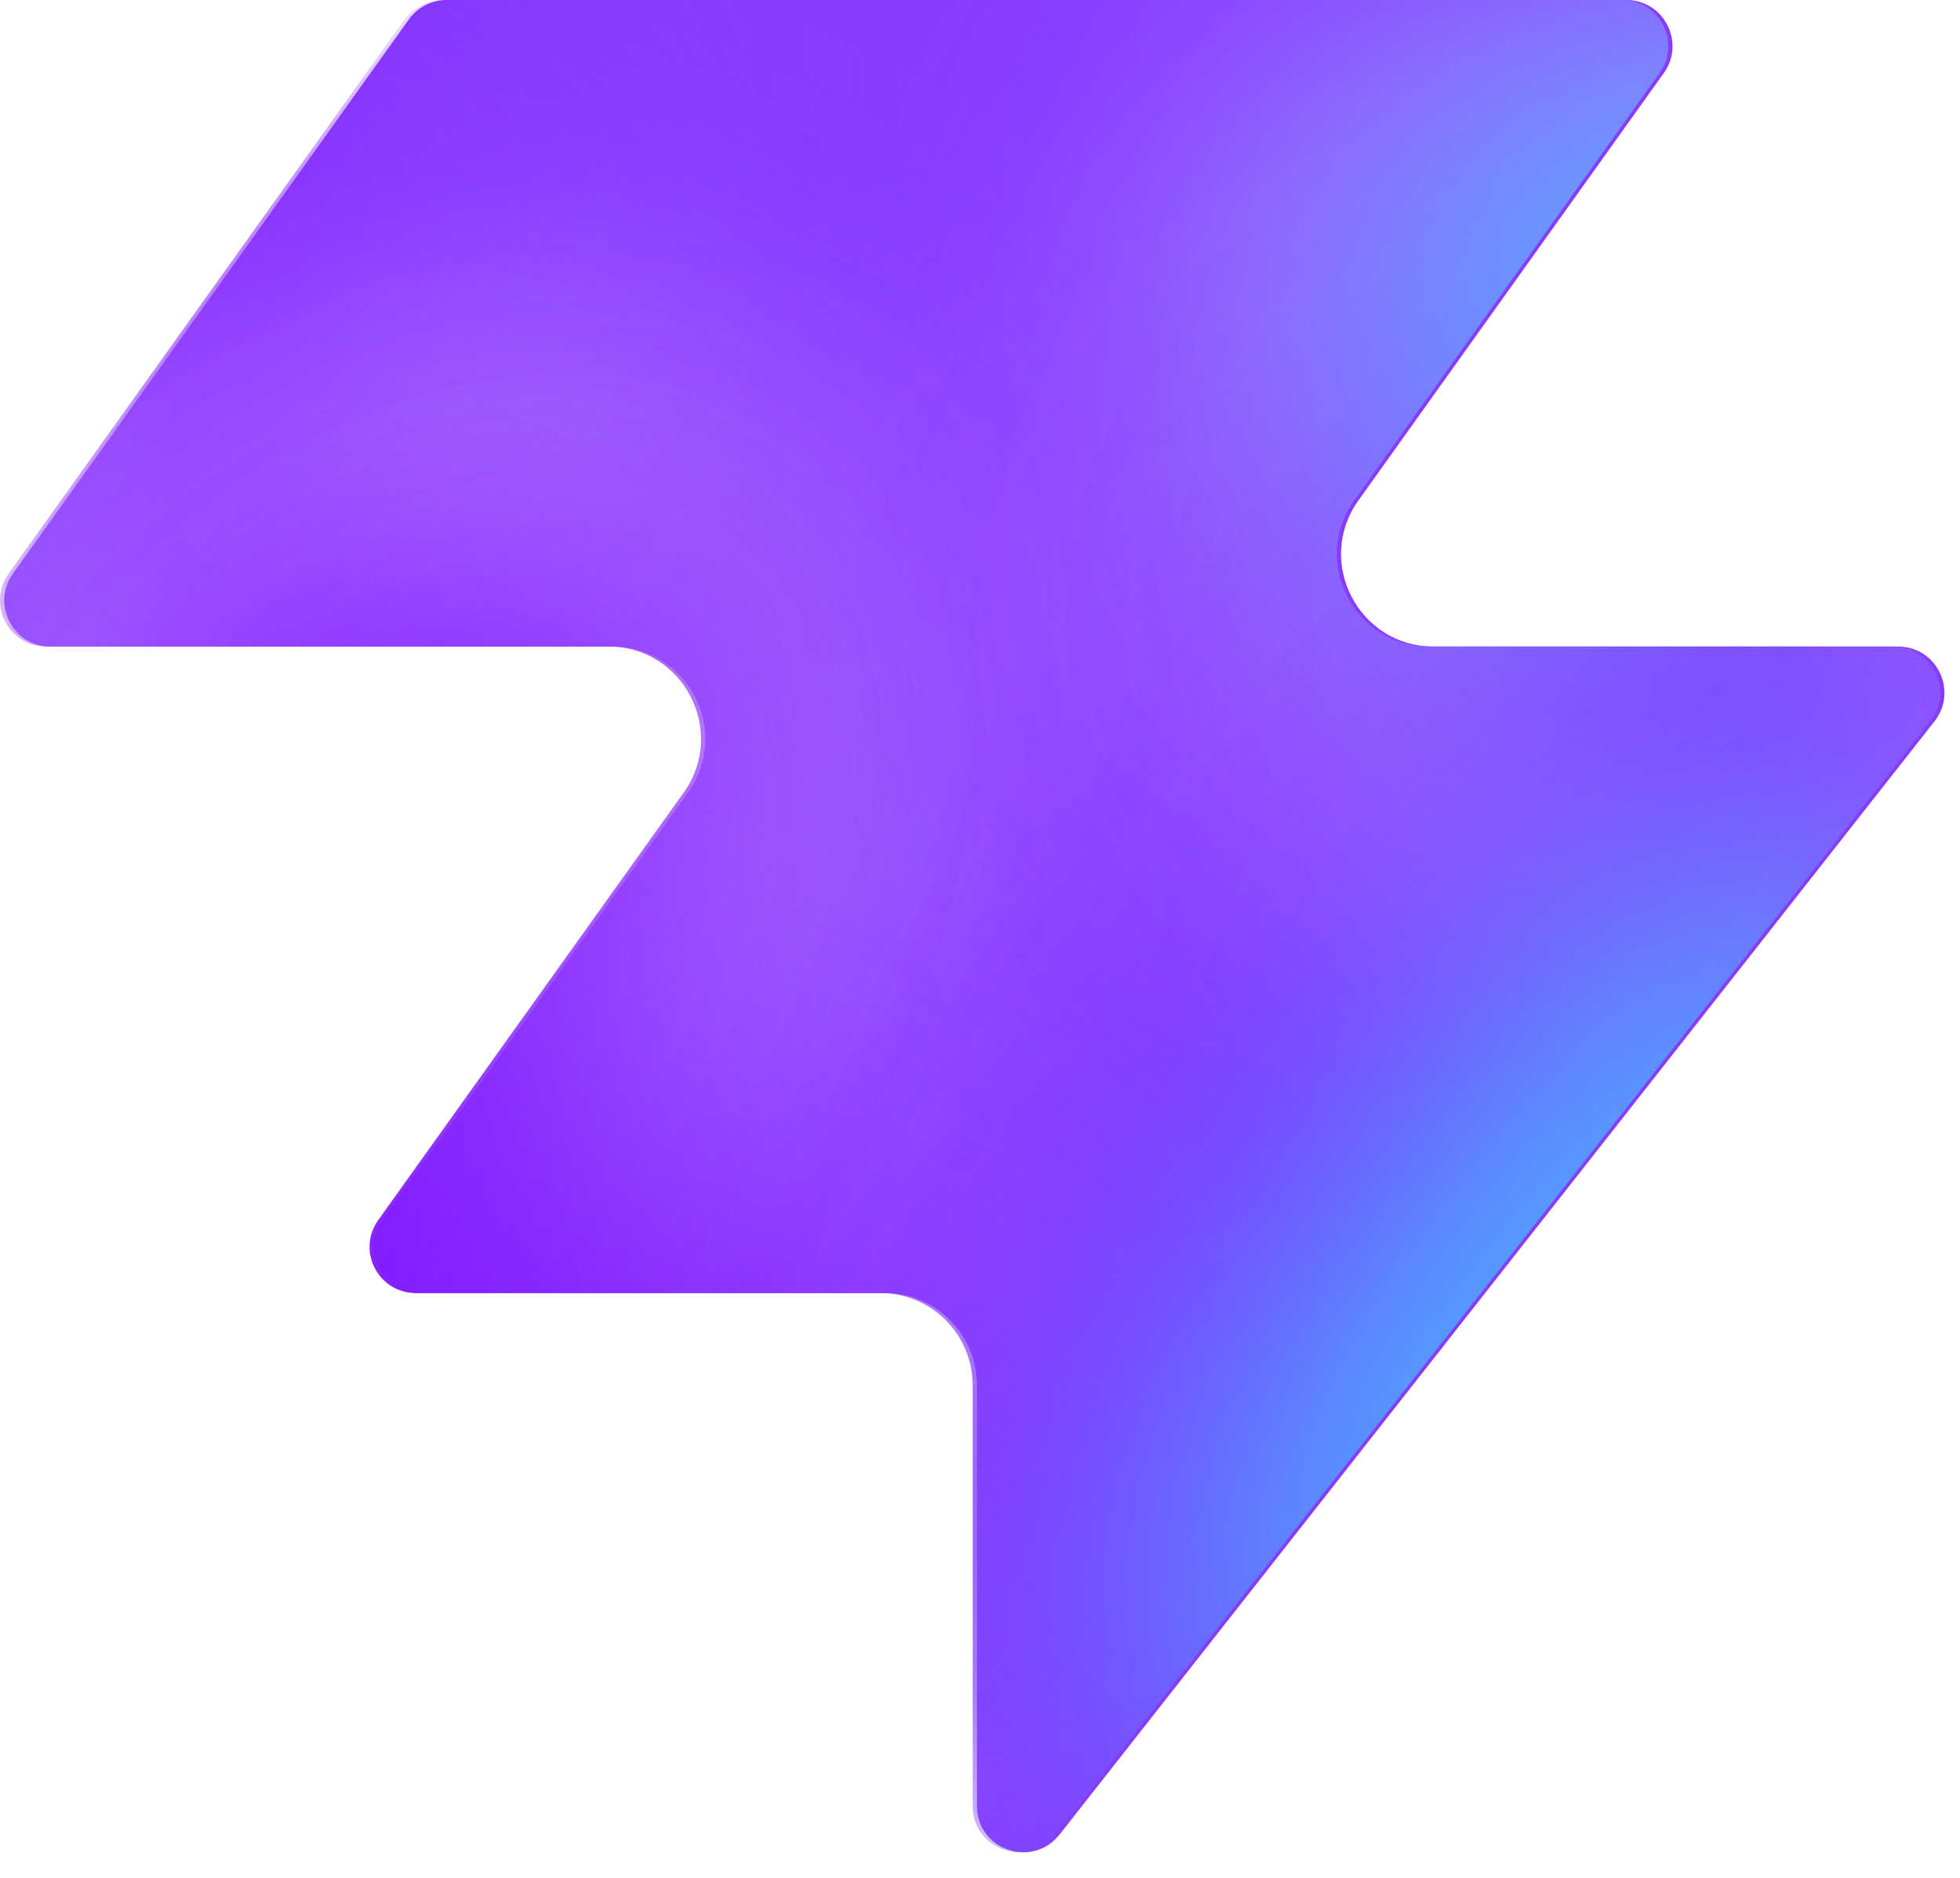
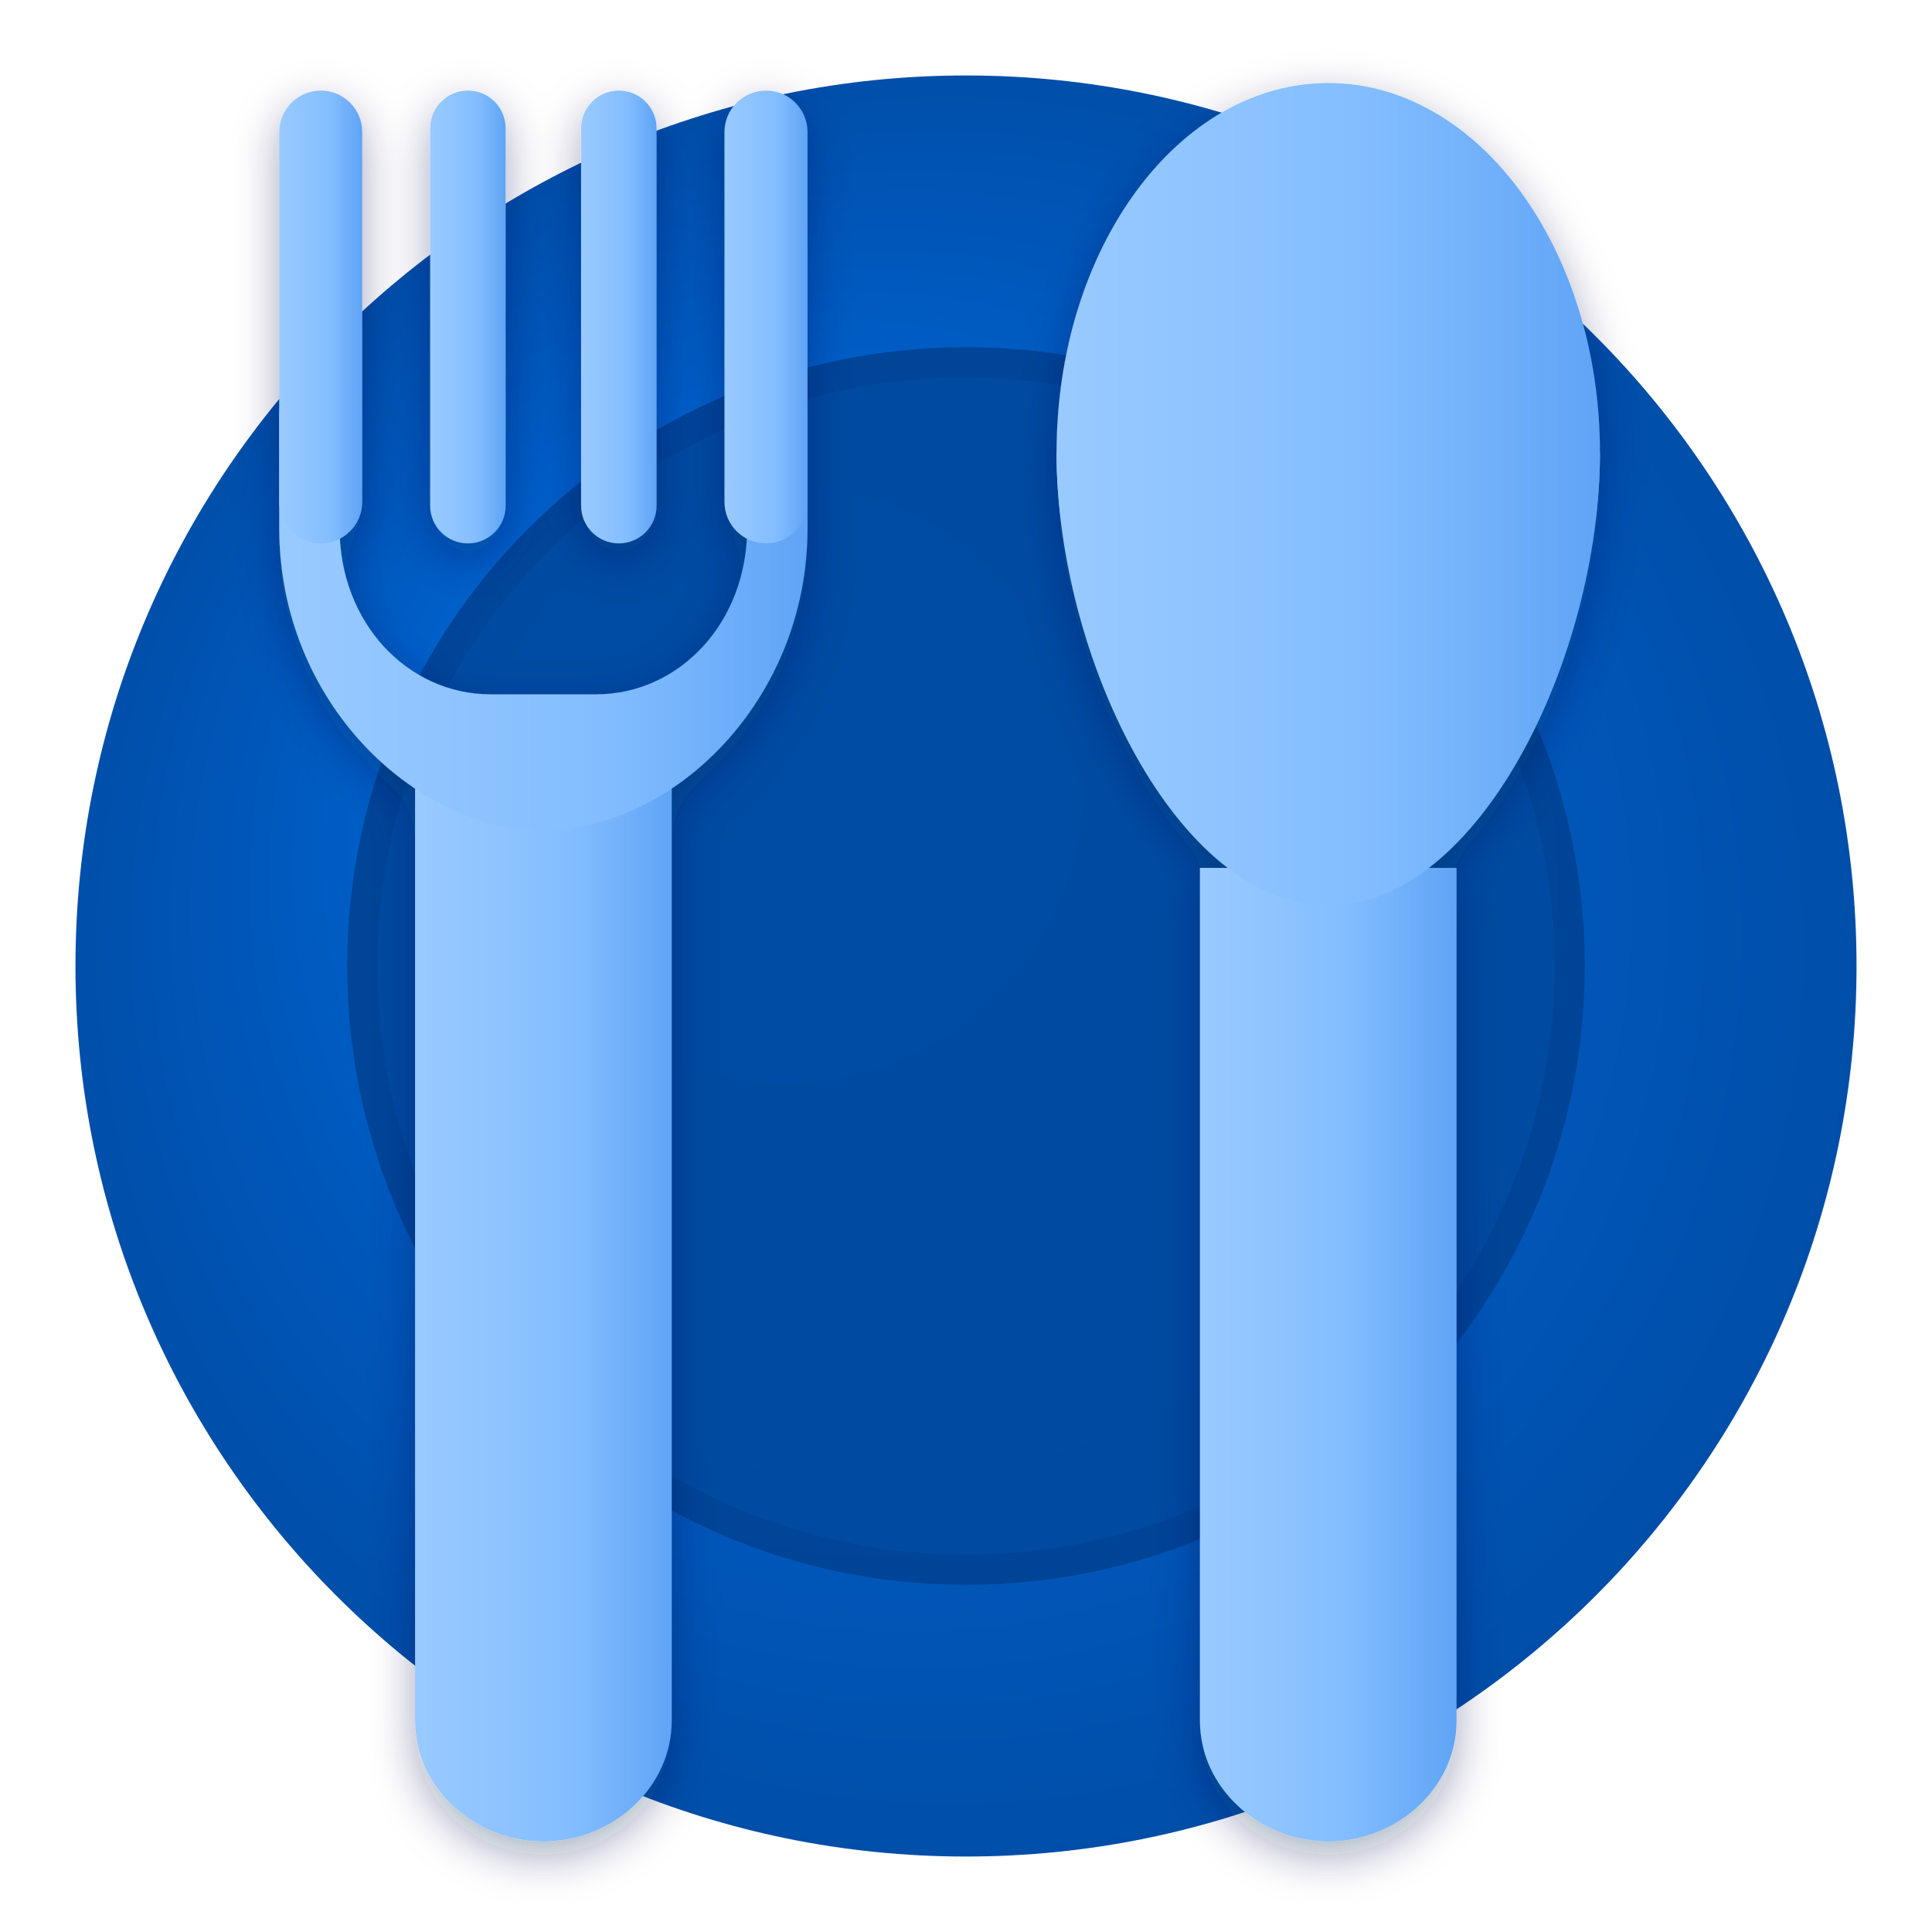
- <svg xmlns="http://www.w3.org/2000/svg" width="48" height="46" fill="none" viewBox="0 0 48 46">
-   <path fill="#863bff" d="M25.946 44.938c-.664.845-2.021.375-2.021-.698V33.937a2.26 2.26 0 0 0-2.262-2.262H10.287c-.92 0-1.456-1.04-.92-1.788l7.48-10.471c1.07-1.497 0-3.578-1.842-3.578H1.237c-.92 0-1.456-1.04-.92-1.788L10.013.474c.214-.297.556-.474.92-.474h28.894c.92 0 1.456 1.04.92 1.788l-7.48 10.471c-1.07 1.498 0 3.579 1.842 3.579h11.377c.943 0 1.473 1.088.89 1.83L25.947 44.94z" style="fill:#863bff;fill:color(display-p3 .525 .23 1);fill-opacity:1" />
-   <mask id="a" width="48" height="46" x="0" y="0" maskUnits="userSpaceOnUse" style="mask-type:alpha">
-     <path fill="#000" d="M25.842 44.938c-.664.844-2.021.375-2.021-.698V33.937a2.26 2.26 0 0 0-2.262-2.262H10.183c-.92 0-1.456-1.04-.92-1.788l7.48-10.471c1.07-1.498 0-3.579-1.842-3.579H1.133c-.92 0-1.456-1.04-.92-1.787L9.91.473c.214-.297.556-.474.92-.474h28.894c.92 0 1.456 1.04.92 1.788l-7.48 10.471c-1.07 1.498 0 3.578 1.842 3.578h11.377c.943 0 1.473 1.088.89 1.832L25.843 44.94z" style="fill:#000;fill-opacity:1" />
-   </mask>
-   <g mask="url(#a)">
-     <g filter="url(#b)">
-       <ellipse cx="5.508" cy="14.704" fill="#ede6ff" rx="5.508" ry="14.704" style="fill:#ede6ff;fill:color(display-p3 .927 .903 1);fill-opacity:1" transform="matrix(.00324 1 1 -.00324 -4.47 31.516)" />
-     </g>
-     <g filter="url(#c)">
-       <ellipse cx="10.399" cy="29.851" fill="#ede6ff" rx="10.399" ry="29.851" style="fill:#ede6ff;fill:color(display-p3 .927 .903 1);fill-opacity:1" transform="matrix(.00324 1 1 -.00324 -39.328 7.883)" />
-     </g>
-     <g filter="url(#d)">
-       <ellipse cx="5.508" cy="30.487" fill="#7e14ff" rx="5.508" ry="30.487" style="fill:#7e14ff;fill:color(display-p3 .492 .077 1);fill-opacity:1" transform="rotate(89.814 -25.913 -14.639)scale(1 -1)" />
-     </g>
-     <g filter="url(#e)">
-       <ellipse cx="5.508" cy="30.599" fill="#7e14ff" rx="5.508" ry="30.599" style="fill:#7e14ff;fill:color(display-p3 .492 .077 1);fill-opacity:1" transform="rotate(89.814 -32.644 -3.334)scale(1 -1)" />
-     </g>
-     <g filter="url(#f)">
-       <ellipse cx="5.508" cy="30.599" fill="#7e14ff" rx="5.508" ry="30.599" style="fill:#7e14ff;fill:color(display-p3 .492 .077 1);fill-opacity:1" transform="matrix(.00324 1 1 -.00324 -34.34 30.47)" />
-     </g>
-     <g filter="url(#g)">
-       <ellipse cx="14.072" cy="22.078" fill="#ede6ff" rx="14.072" ry="22.078" style="fill:#ede6ff;fill:color(display-p3 .927 .903 1);fill-opacity:1" transform="rotate(93.35 24.506 48.493)scale(-1 1)" />
-     </g>
-     <g filter="url(#h)">
-       <ellipse cx="3.47" cy="21.501" fill="#7e14ff" rx="3.47" ry="21.501" style="fill:#7e14ff;fill:color(display-p3 .492 .077 1);fill-opacity:1" transform="rotate(89.009 28.708 47.59)scale(-1 1)" />
-     </g>
-     <g filter="url(#i)">
-       <ellipse cx="3.47" cy="21.501" fill="#7e14ff" rx="3.47" ry="21.501" style="fill:#7e14ff;fill:color(display-p3 .492 .077 1);fill-opacity:1" transform="rotate(89.009 28.708 47.59)scale(-1 1)" />
-     </g>
-     <g filter="url(#j)">
-       <ellipse cx=".387" cy="8.972" fill="#7e14ff" rx="4.407" ry="29.108" style="fill:#7e14ff;fill:color(display-p3 .492 .077 1);fill-opacity:1" transform="rotate(39.51 .387 8.972)" />
-     </g>
-     <g filter="url(#k)">
-       <ellipse cx="47.523" cy="-6.092" fill="#7e14ff" rx="4.407" ry="29.108" style="fill:#7e14ff;fill:color(display-p3 .492 .077 1);fill-opacity:1" transform="rotate(37.892 47.523 -6.092)" />
-     </g>
-     <g filter="url(#l)">
-       <ellipse cx="41.412" cy="6.333" fill="#47bfff" rx="5.971" ry="9.665" style="fill:#47bfff;fill:color(display-p3 .28 .748 1);fill-opacity:1" transform="rotate(37.892 41.412 6.333)" />
-     </g>
-     <g filter="url(#m)">
-       <ellipse cx="-1.879" cy="38.332" fill="#7e14ff" rx="4.407" ry="29.108" style="fill:#7e14ff;fill:color(display-p3 .492 .077 1);fill-opacity:1" transform="rotate(37.892 -1.88 38.332)" />
-     </g>
-     <g filter="url(#n)">
-       <ellipse cx="-1.879" cy="38.332" fill="#7e14ff" rx="4.407" ry="29.108" style="fill:#7e14ff;fill:color(display-p3 .492 .077 1);fill-opacity:1" transform="rotate(37.892 -1.88 38.332)" />
-     </g>
-     <g filter="url(#o)">
-       <ellipse cx="35.651" cy="29.907" fill="#7e14ff" rx="4.407" ry="29.108" style="fill:#7e14ff;fill:color(display-p3 .492 .077 1);fill-opacity:1" transform="rotate(37.892 35.651 29.907)" />
-     </g>
-     <g filter="url(#p)">
-       <ellipse cx="38.418" cy="32.4" fill="#47bfff" rx="5.971" ry="15.297" style="fill:#47bfff;fill:color(display-p3 .28 .748 1);fill-opacity:1" transform="rotate(37.892 38.418 32.4)" />
-     </g>
-   </g>
+ <svg xmlns="http://www.w3.org/2000/svg" viewBox="0 0 512 512" fill="none">
  <defs>
-     <filter id="b" width="60.045" height="41.654" x="-19.77" y="16.149" color-interpolation-filters="sRGB" filterUnits="userSpaceOnUse">
-       <feFlood flood-opacity="0" result="BackgroundImageFix" />
-       <feBlend in="SourceGraphic" in2="BackgroundImageFix" result="shape" />
-       <feGaussianBlur result="effect1_foregroundBlur_2002_17158" stdDeviation="7.659" />
-     </filter>
-     <filter id="c" width="90.34" height="51.437" x="-54.613" y="-7.533" color-interpolation-filters="sRGB" filterUnits="userSpaceOnUse">
-       <feFlood flood-opacity="0" result="BackgroundImageFix" />
-       <feBlend in="SourceGraphic" in2="BackgroundImageFix" result="shape" />
-       <feGaussianBlur result="effect1_foregroundBlur_2002_17158" stdDeviation="7.659" />
-     </filter>
-     <filter id="d" width="79.355" height="29.4" x="-49.64" y="2.03" color-interpolation-filters="sRGB" filterUnits="userSpaceOnUse">
-       <feFlood flood-opacity="0" result="BackgroundImageFix" />
-       <feBlend in="SourceGraphic" in2="BackgroundImageFix" result="shape" />
-       <feGaussianBlur result="effect1_foregroundBlur_2002_17158" stdDeviation="4.596" />
-     </filter>
-     <filter id="e" width="79.579" height="29.4" x="-45.045" y="20.029" color-interpolation-filters="sRGB" filterUnits="userSpaceOnUse">
-       <feFlood flood-opacity="0" result="BackgroundImageFix" />
-       <feBlend in="SourceGraphic" in2="BackgroundImageFix" result="shape" />
-       <feGaussianBlur result="effect1_foregroundBlur_2002_17158" stdDeviation="4.596" />
-     </filter>
-     <filter id="f" width="79.579" height="29.4" x="-43.513" y="21.178" color-interpolation-filters="sRGB" filterUnits="userSpaceOnUse">
-       <feFlood flood-opacity="0" result="BackgroundImageFix" />
-       <feBlend in="SourceGraphic" in2="BackgroundImageFix" result="shape" />
-       <feGaussianBlur result="effect1_foregroundBlur_2002_17158" stdDeviation="4.596" />
-     </filter>
-     <filter id="g" width="74.749" height="58.852" x="15.756" y="-17.901" color-interpolation-filters="sRGB" filterUnits="userSpaceOnUse">
-       <feFlood flood-opacity="0" result="BackgroundImageFix" />
-       <feBlend in="SourceGraphic" in2="BackgroundImageFix" result="shape" />
-       <feGaussianBlur result="effect1_foregroundBlur_2002_17158" stdDeviation="7.659" />
-     </filter>
-     <filter id="h" width="61.377" height="25.362" x="23.548" y="2.284" color-interpolation-filters="sRGB" filterUnits="userSpaceOnUse">
-       <feFlood flood-opacity="0" result="BackgroundImageFix" />
-       <feBlend in="SourceGraphic" in2="BackgroundImageFix" result="shape" />
-       <feGaussianBlur result="effect1_foregroundBlur_2002_17158" stdDeviation="4.596" />
-     </filter>
-     <filter id="i" width="61.377" height="25.362" x="23.548" y="2.284" color-interpolation-filters="sRGB" filterUnits="userSpaceOnUse">
-       <feFlood flood-opacity="0" result="BackgroundImageFix" />
-       <feBlend in="SourceGraphic" in2="BackgroundImageFix" result="shape" />
-       <feGaussianBlur result="effect1_foregroundBlur_2002_17158" stdDeviation="4.596" />
-     </filter>
-     <filter id="j" width="56.045" height="63.649" x="-27.636" y="-22.853" color-interpolation-filters="sRGB" filterUnits="userSpaceOnUse">
-       <feFlood flood-opacity="0" result="BackgroundImageFix" />
-       <feBlend in="SourceGraphic" in2="BackgroundImageFix" result="shape" />
-       <feGaussianBlur result="effect1_foregroundBlur_2002_17158" stdDeviation="4.596" />
-     </filter>
-     <filter id="k" width="54.814" height="64.646" x="20.116" y="-38.415" color-interpolation-filters="sRGB" filterUnits="userSpaceOnUse">
-       <feFlood flood-opacity="0" result="BackgroundImageFix" />
-       <feBlend in="SourceGraphic" in2="BackgroundImageFix" result="shape" />
-       <feGaussianBlur result="effect1_foregroundBlur_2002_17158" stdDeviation="4.596" />
-     </filter>
-     <filter id="l" width="33.541" height="35.313" x="24.641" y="-11.323" color-interpolation-filters="sRGB" filterUnits="userSpaceOnUse">
-       <feFlood flood-opacity="0" result="BackgroundImageFix" />
-       <feBlend in="SourceGraphic" in2="BackgroundImageFix" result="shape" />
-       <feGaussianBlur result="effect1_foregroundBlur_2002_17158" stdDeviation="4.596" />
-     </filter>
-     <filter id="m" width="54.814" height="64.646" x="-29.286" y="6.009" color-interpolation-filters="sRGB" filterUnits="userSpaceOnUse">
-       <feFlood flood-opacity="0" result="BackgroundImageFix" />
-       <feBlend in="SourceGraphic" in2="BackgroundImageFix" result="shape" />
-       <feGaussianBlur result="effect1_foregroundBlur_2002_17158" stdDeviation="4.596" />
-     </filter>
-     <filter id="n" width="54.814" height="64.646" x="-29.286" y="6.009" color-interpolation-filters="sRGB" filterUnits="userSpaceOnUse">
-       <feFlood flood-opacity="0" result="BackgroundImageFix" />
-       <feBlend in="SourceGraphic" in2="BackgroundImageFix" result="shape" />
-       <feGaussianBlur result="effect1_foregroundBlur_2002_17158" stdDeviation="4.596" />
-     </filter>
-     <filter id="o" width="54.814" height="64.646" x="8.244" y="-2.416" color-interpolation-filters="sRGB" filterUnits="userSpaceOnUse">
-       <feFlood flood-opacity="0" result="BackgroundImageFix" />
-       <feBlend in="SourceGraphic" in2="BackgroundImageFix" result="shape" />
-       <feGaussianBlur result="effect1_foregroundBlur_2002_17158" stdDeviation="4.596" />
-     </filter>
-     <filter id="p" width="39.409" height="43.623" x="18.713" y="10.588" color-interpolation-filters="sRGB" filterUnits="userSpaceOnUse">
-       <feFlood flood-opacity="0" result="BackgroundImageFix" />
-       <feBlend in="SourceGraphic" in2="BackgroundImageFix" result="shape" />
-       <feGaussianBlur result="effect1_foregroundBlur_2002_17158" stdDeviation="4.596" />
+     <radialGradient id="plateGradient" cx="50%" cy="50%" r="50%" fx="35%" fy="35%">
+       <stop offset="0%" stop-color="#006ee6" />
+       <stop offset="100%" stop-color="#004ea8" />
+     </radialGradient>
+     <linearGradient id="forkGradient" x1="0%" y1="0%" x2="100%" y2="0%">
+       <stop offset="0%" stop-color="#99caff" />
+       <stop offset="60%" stop-color="#84beff" />
+       <stop offset="100%" stop-color="#60a4f6" />
+     </linearGradient>
+     <linearGradient id="spoonGradient" x1="0%" y1="0%" x2="100%" y2="0%">
+       <stop offset="0%" stop-color="#99caff" />
+       <stop offset="55%" stop-color="#84beff" />
+       <stop offset="100%" stop-color="#60a4f6" />
+     </linearGradient>
+     <filter id="subtleShadow" x="-10%" y="-10%" width="120%" height="120%">
+       <feDropShadow dx="0" dy="4" stdDeviation="6" flood-color="#001f4d" flood-opacity="0.35" />
    </filter>
  </defs>
+   <circle cx="256" cy="256" r="236" fill="url(#plateGradient)" />
+   <circle cx="256" cy="256" r="164" fill="#004394" opacity="0.9" />
+   <circle cx="256" cy="256" r="156" fill="#004ea8" opacity="0.6" />
+   <g filter="url(#subtleShadow)">
+     <path d="M178 200 L178 456 C178 474 162 488 144 488 C126 488 110 474 110 456 L110 200 Z" fill="url(#forkGradient)" />
+     <path d="M74 140 C74 186 110 220 144 220 C178 220 214 186 214 140 L214 110 C214 96 198 96 198 110 L198 140 C198 165 180 184 158 184 L130 184 C108 184 90 165 90 140 L90 110 C90 96 74 96 74 110 Z" fill="url(#forkGradient)" />
+     <rect x="74" y="24" width="22" height="120" rx="11" fill="url(#forkGradient)" />
+     <rect x="114" y="24" width="20" height="120" rx="10" fill="url(#forkGradient)" />
+     <rect x="154" y="24" width="20" height="120" rx="10" fill="url(#forkGradient)" />
+     <rect x="192" y="24" width="22" height="120" rx="11" fill="url(#forkGradient)" />
+     <path d="M386 230 L386 456 C386 474 370 488 352 488 C334 488 318 474 318 456 L318 230 Z" fill="url(#spoonGradient)" />
+     <ellipse cx="352" cy="120" rx="72" ry="98" fill="url(#spoonGradient)" />
+     <path d="M280 120 C280 174 312 240 352 240 C392 240 424 174 424 120 Z" fill="url(#spoonGradient)" />
+   </g>
</svg>
